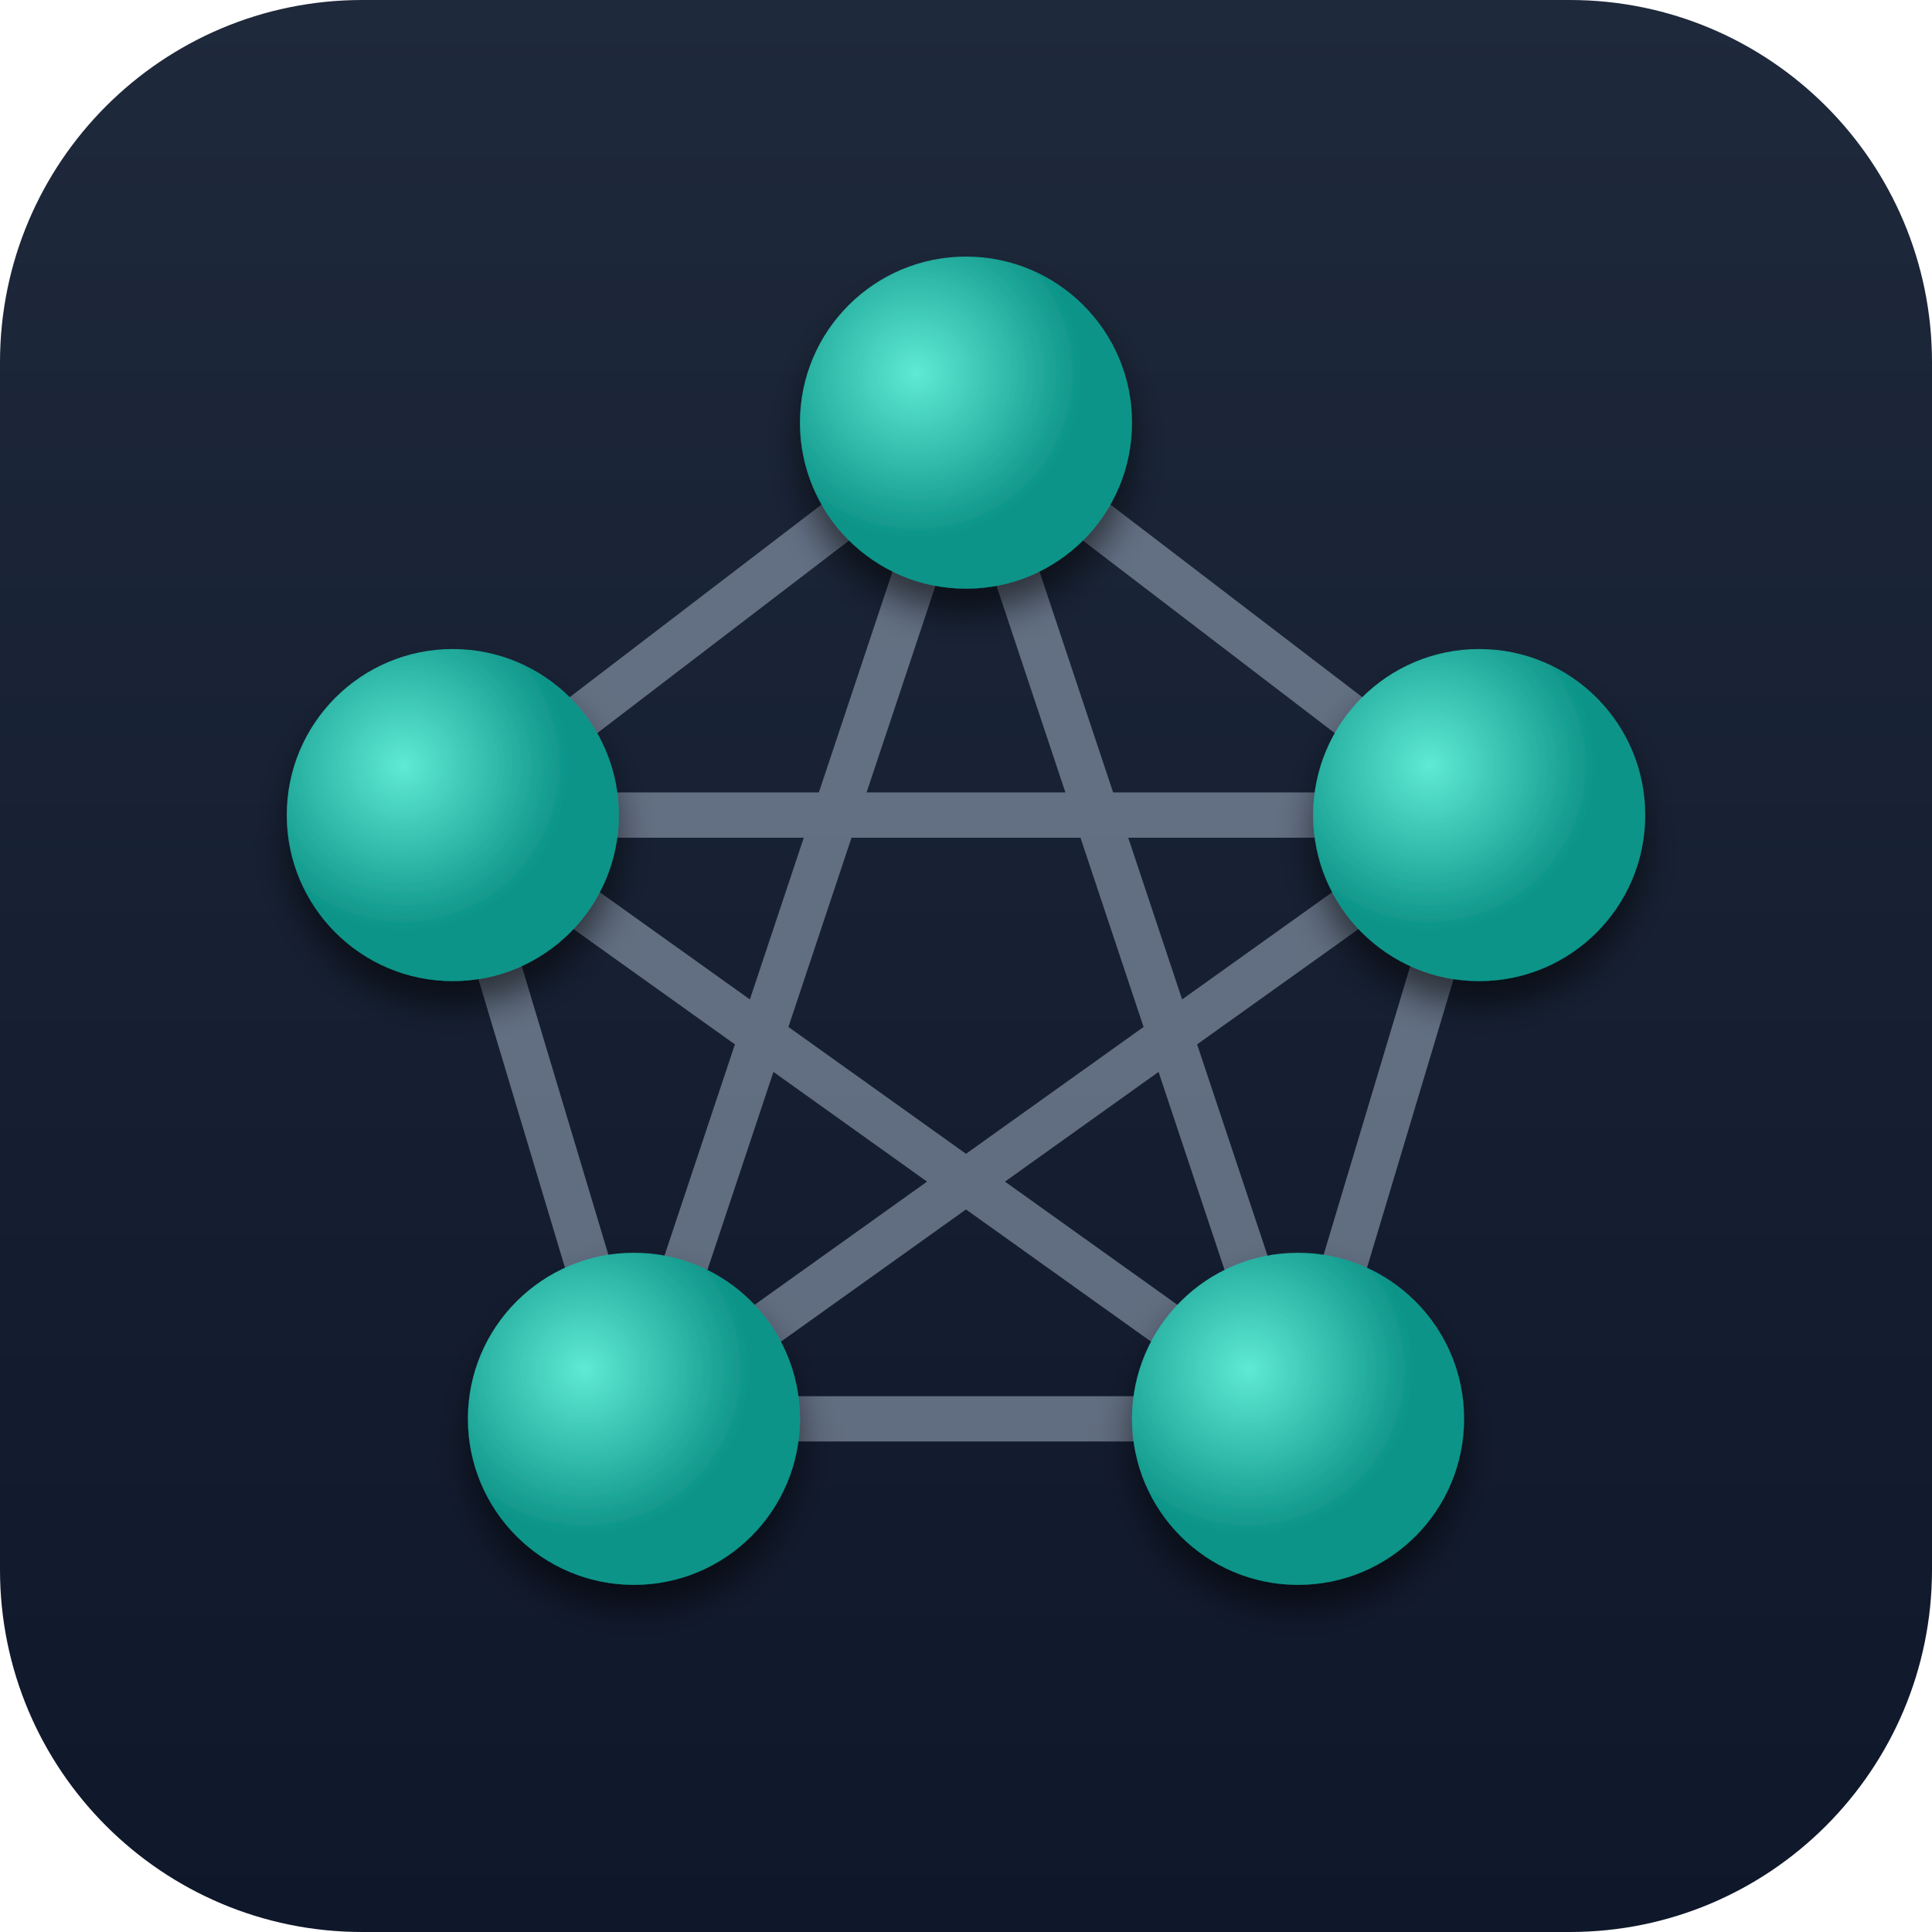
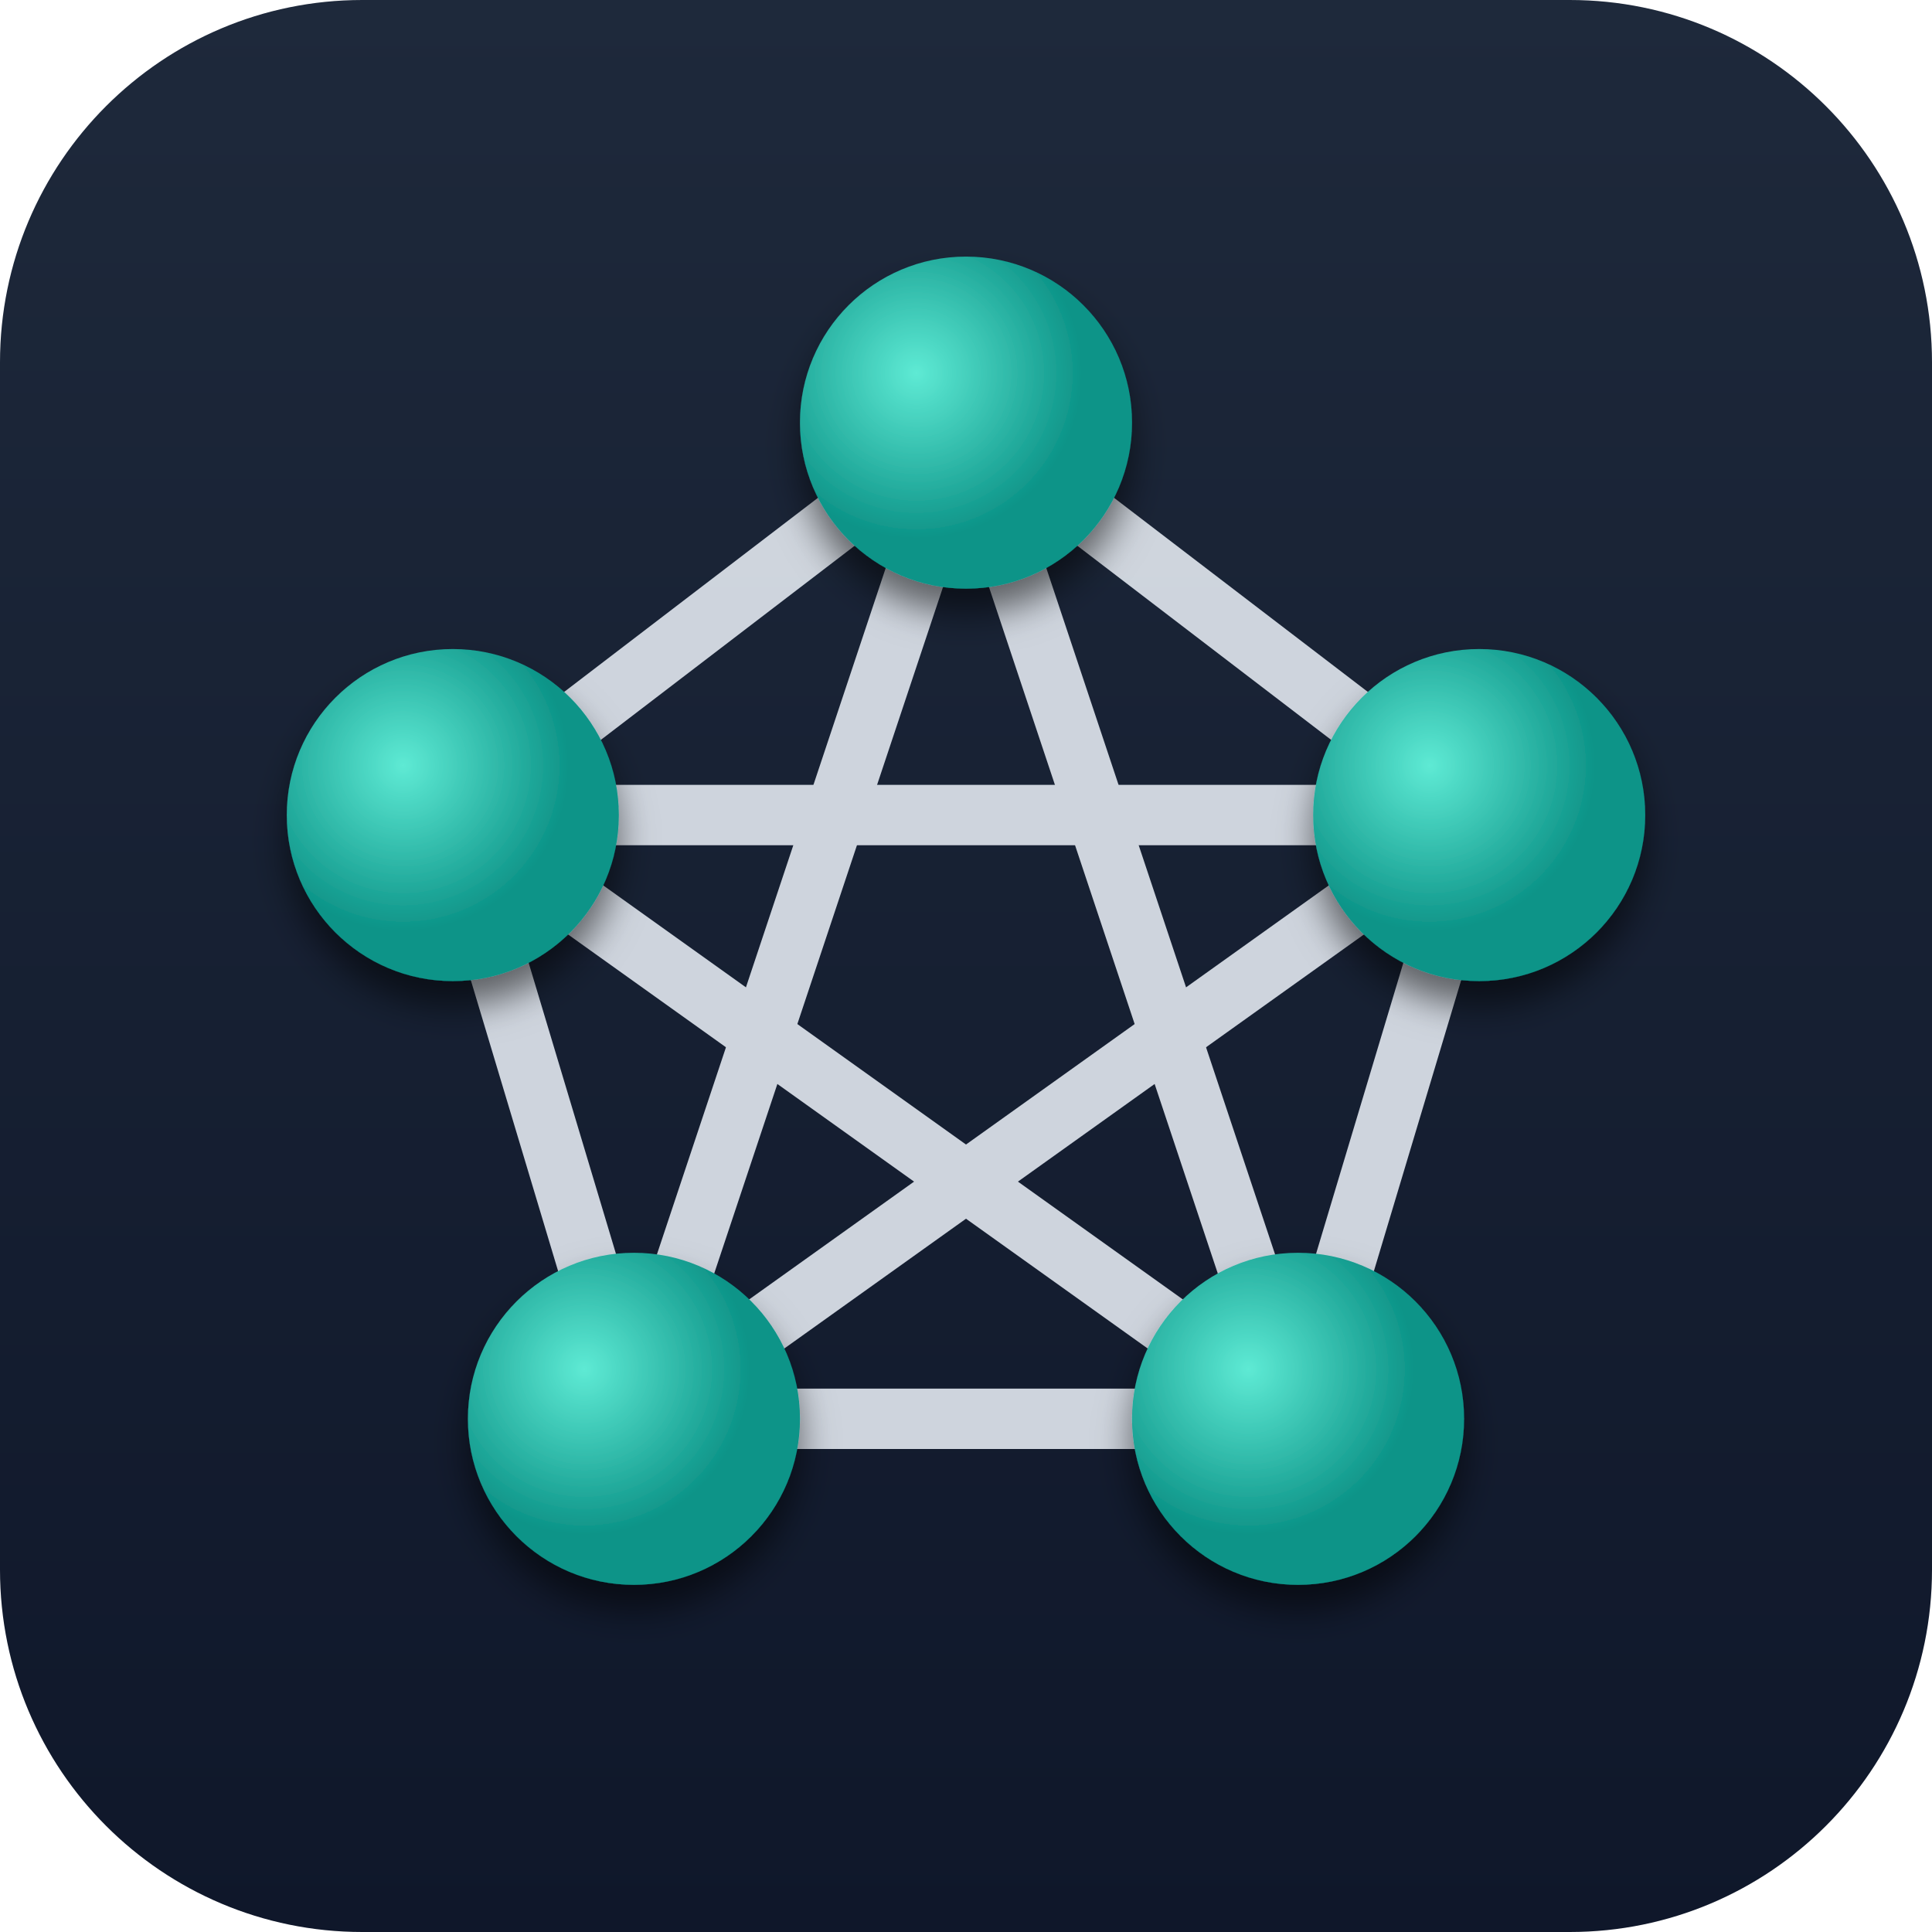
<svg xmlns="http://www.w3.org/2000/svg" viewBox="0 0 64 64" role="img" aria-label="NeoCombi">
  <defs>
    <radialGradient id="g-node" cx="0.35" cy="0.35">
      <stop offset="0%" stop-color="#5eead4" />
      <stop offset="100%" stop-color="#0d9488" />
    </radialGradient>
    <linearGradient id="g-bg" x1="0" y1="0" x2="0" y2="1">
      <stop offset="0%" stop-color="#1e293b" />
      <stop offset="100%" stop-color="#0f172a" />
    </linearGradient>
    <filter id="dot-shadow" x="-30%" y="-30%" width="160%" height="160%">
      <feDropShadow dx="0" dy="0.8" stdDeviation="0.6" flood-color="#000" flood-opacity="0.55" />
    </filter>
  </defs>
  <rect width="64" height="64" rx="12" fill="url(#g-bg)" />
-   <g stroke="#94a3b8" stroke-width="1.5" stroke-linecap="round" opacity="0.6">
+   <g stroke="#e2e8f0" stroke-width="2" stroke-linecap="round" opacity="0.9">
    <line x1="32" y1="14" x2="15" y2="27" />
    <line x1="32" y1="14" x2="21" y2="47" />
    <line x1="32" y1="14" x2="43" y2="47" />
    <line x1="32" y1="14" x2="49" y2="27" />
    <line x1="15" y1="27" x2="21" y2="47" />
    <line x1="15" y1="27" x2="43" y2="47" />
    <line x1="15" y1="27" x2="49" y2="27" />
    <line x1="21" y1="47" x2="43" y2="47" />
    <line x1="21" y1="47" x2="49" y2="27" />
    <line x1="43" y1="47" x2="49" y2="27" />
  </g>
  <g filter="url(#dot-shadow)">
    <circle cx="32" cy="14" r="5.5" fill="url(#g-node)" />
    <circle cx="15" cy="27" r="5.5" fill="url(#g-node)" />
    <circle cx="21" cy="47" r="5.5" fill="url(#g-node)" />
    <circle cx="43" cy="47" r="5.5" fill="url(#g-node)" />
    <circle cx="49" cy="27" r="5.5" fill="url(#g-node)" />
  </g>
</svg>
